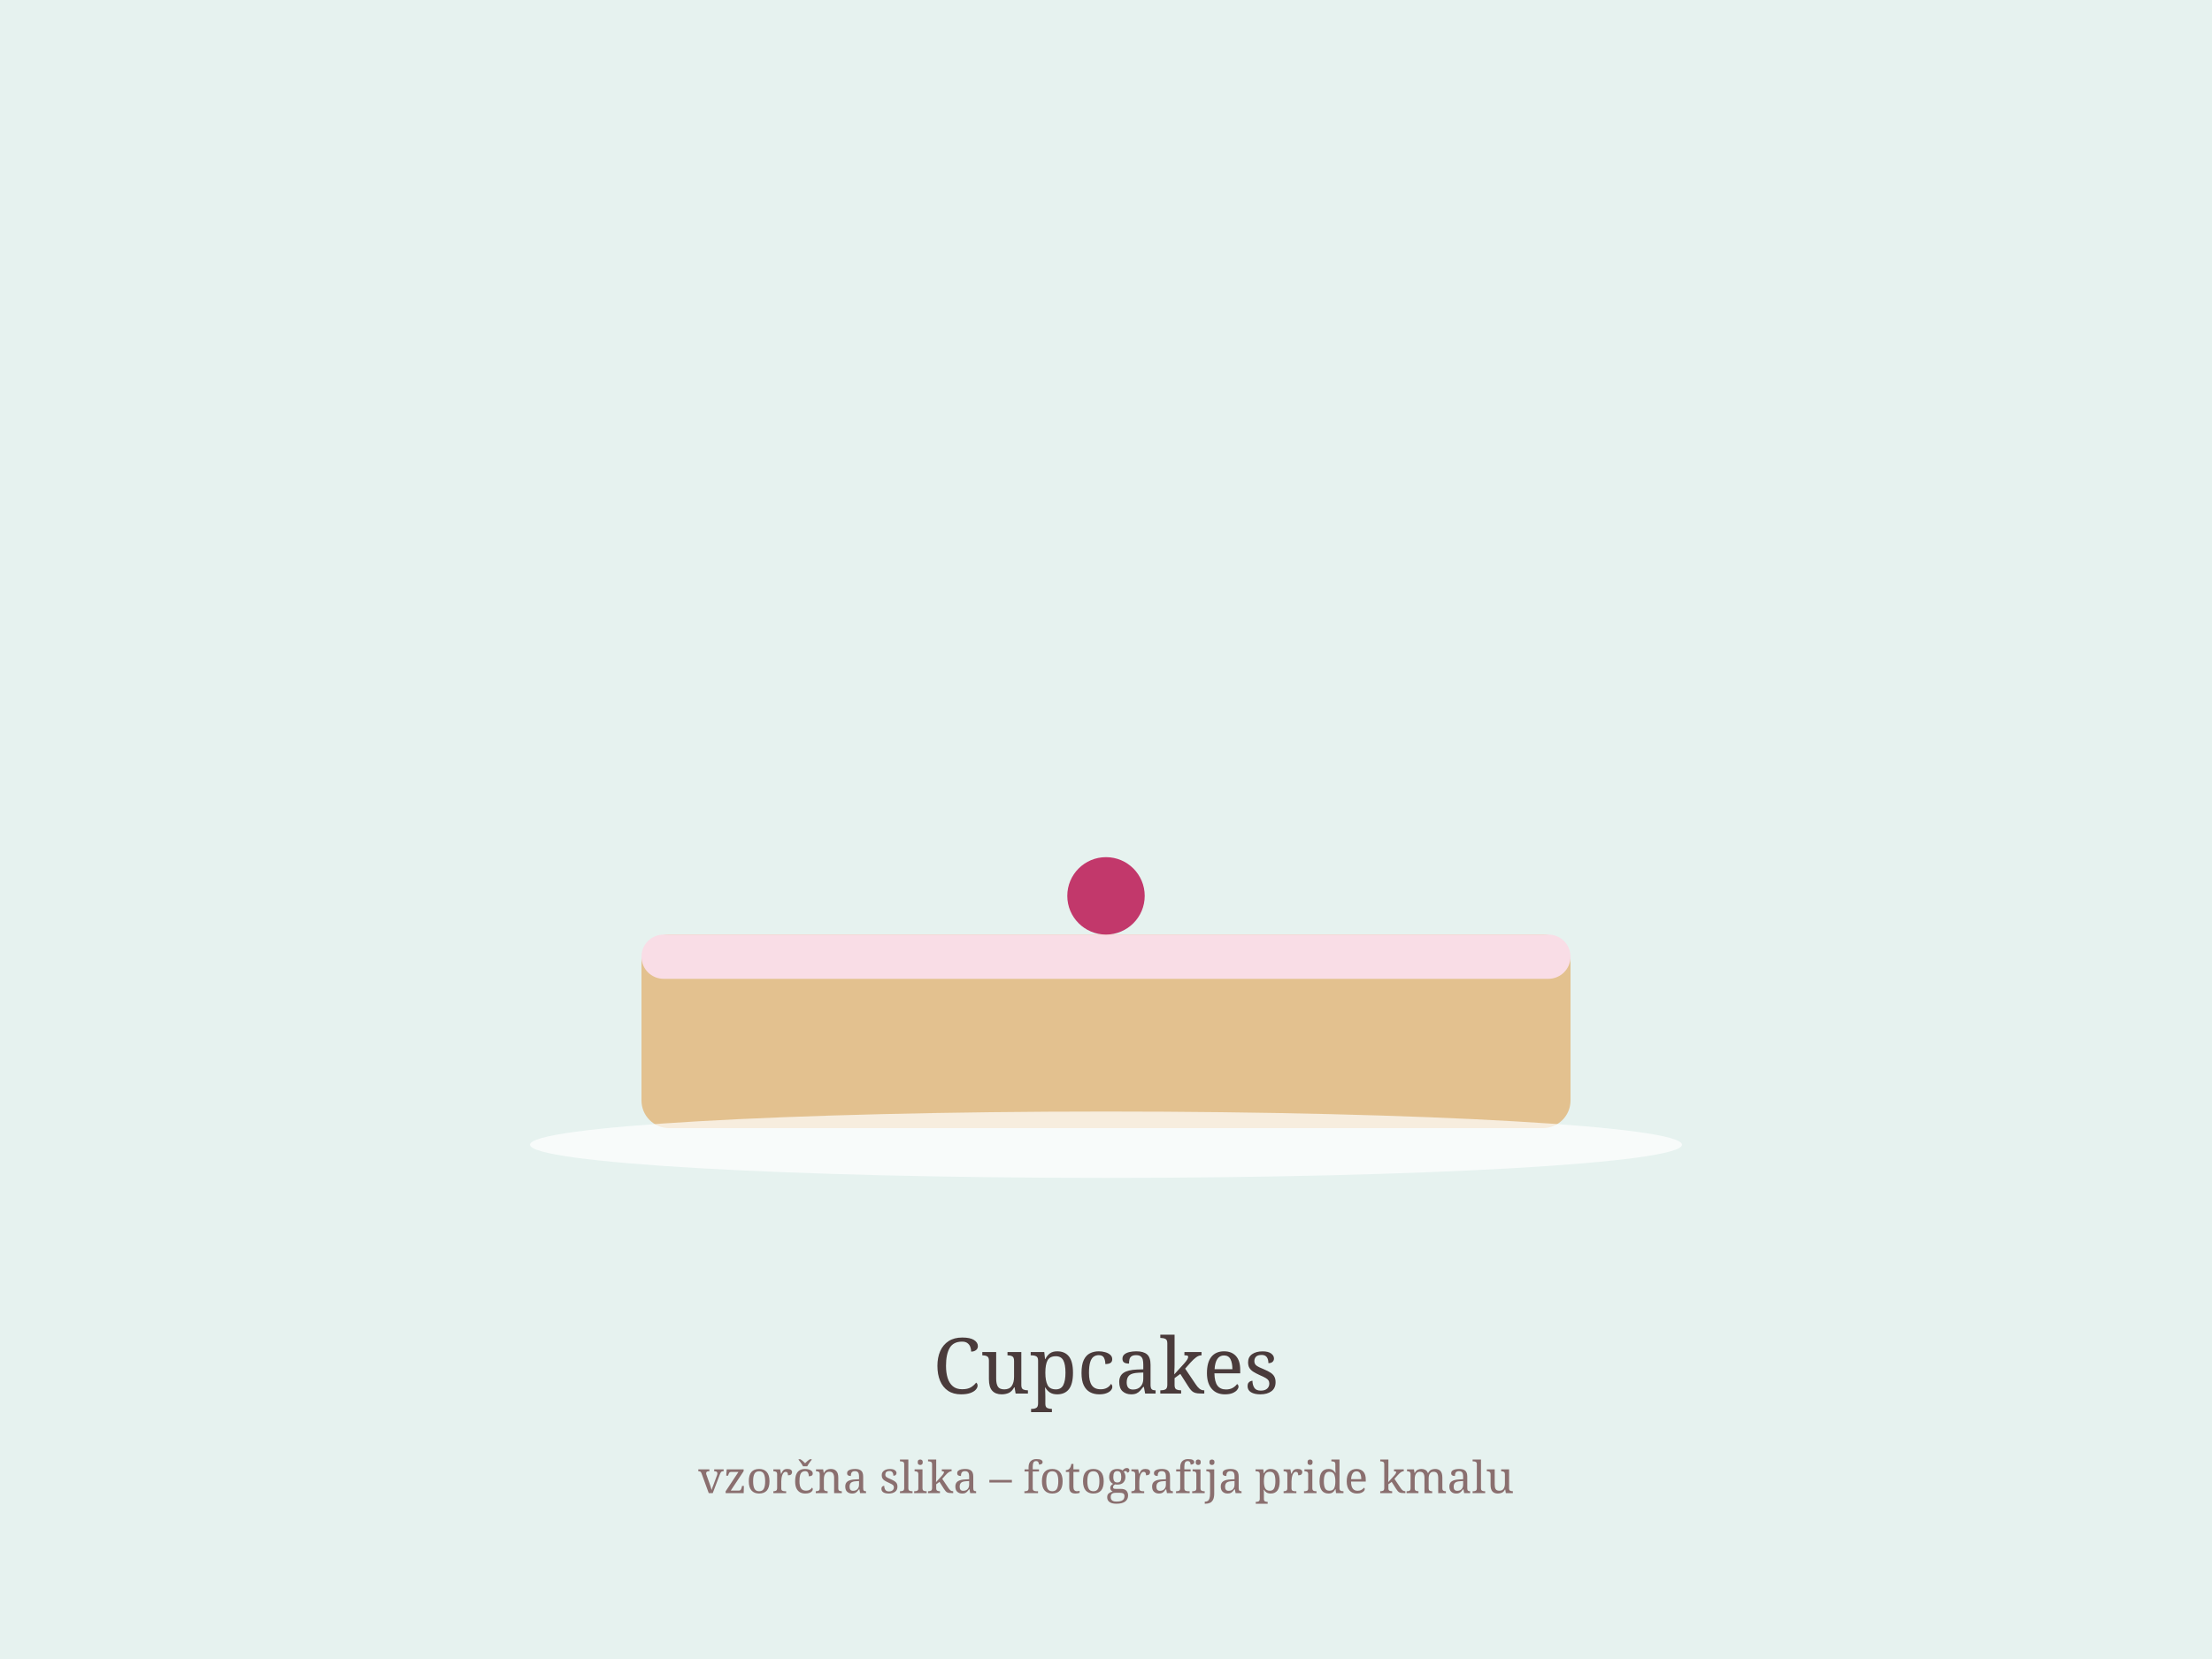
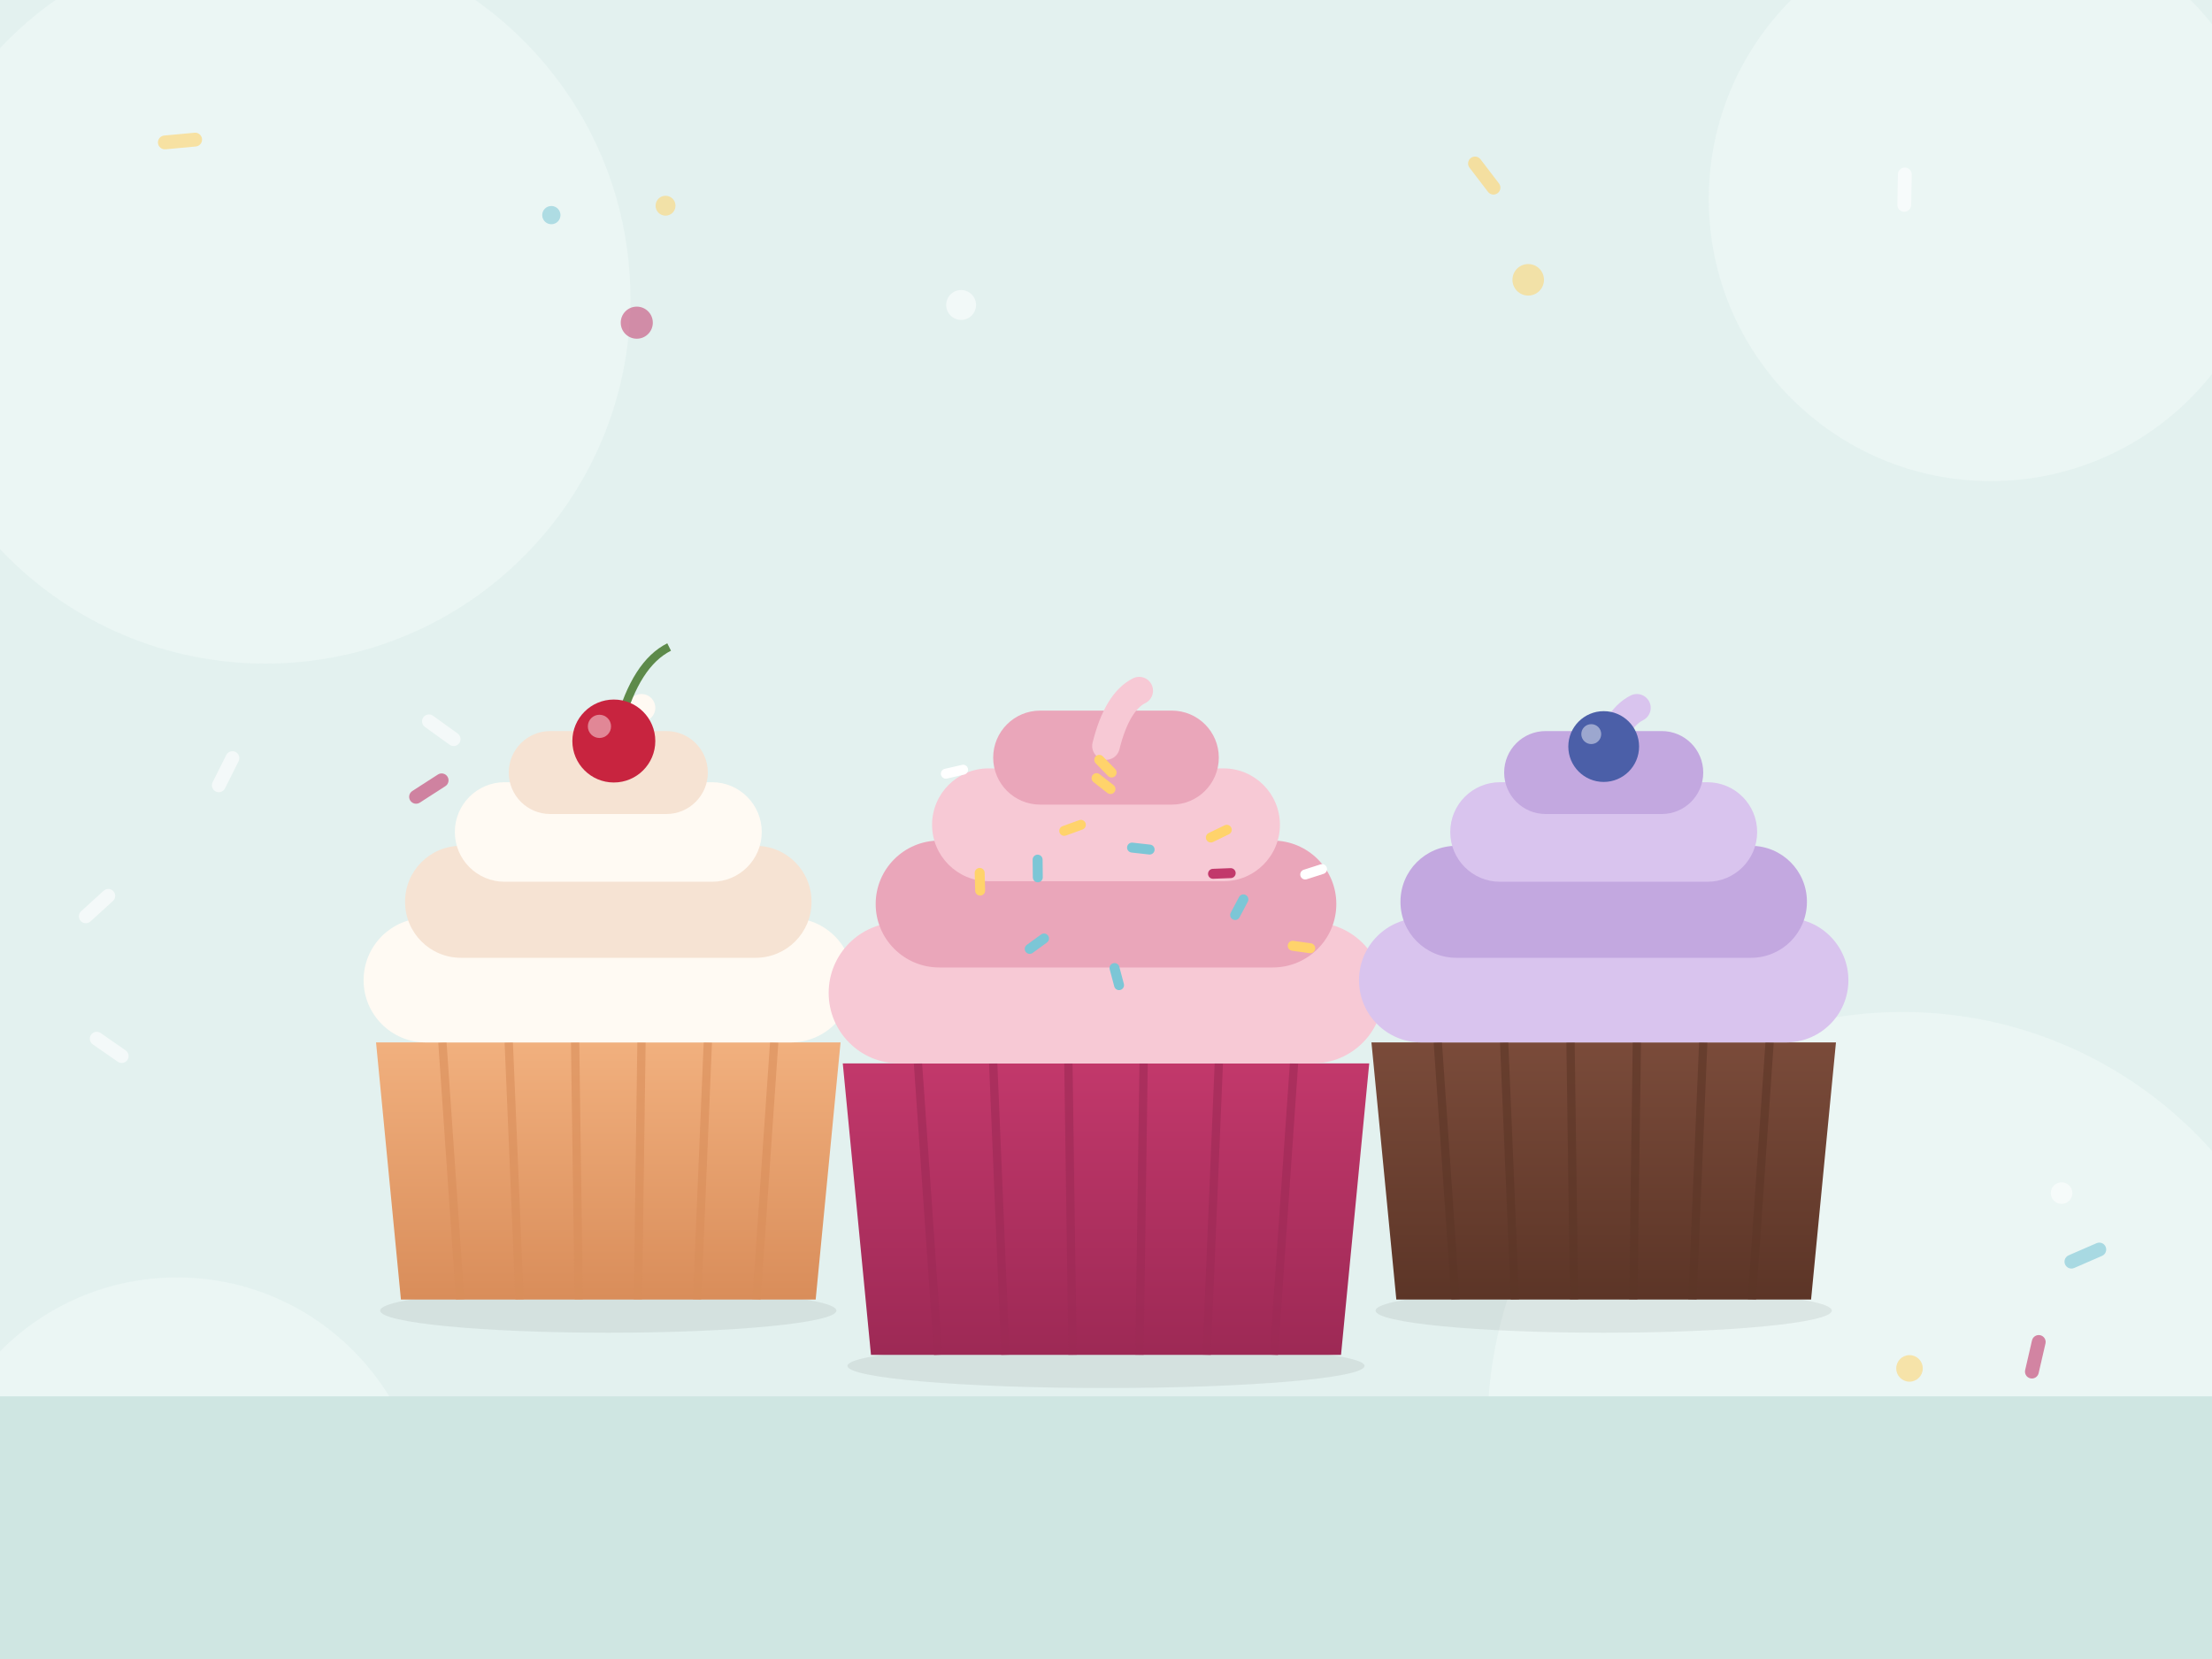
- <svg xmlns="http://www.w3.org/2000/svg" viewBox="0 0 800 600" width="800" height="600">
-   <rect width="800" height="600" fill="#e6f2ef" />
-   <rect x="232.0" y="338" width="336.0" height="70" rx="10" fill="#e3c18f" />
-   <rect x="232.0" y="338" width="336.0" height="16" rx="8" fill="#f9dde6" />
-   <circle cx="400.0" cy="324" r="14" fill="#c2386b" />
-   <ellipse cx="400.0" cy="414" rx="208.32" ry="12" fill="#ffffff" opacity="0.7" />
-   <text x="400.0" y="504.0" text-anchor="middle" font-family="Georgia, serif" font-size="28" fill="#4a3b3b">Cupcakes</text>
-   <text x="400.0" y="540.0" text-anchor="middle" font-family="Georgia, serif" font-size="16" fill="#8a6f6f">vzorčna slika – fotografija pride kmalu</text>
+ <svg xmlns="http://www.w3.org/2000/svg" viewBox="0 0 800 600" width="800" height="600" role="img">
+   <defs>
+     <linearGradient id="g1" x1="0" y1="0" x2="0" y2="1">
+       <stop offset="0" stop-color="#f1b07e" />
+       <stop offset="1" stop-color="#d98d5a" />
+     </linearGradient>
+     <linearGradient id="g2" x1="0" y1="0" x2="0" y2="1">
+       <stop offset="0" stop-color="#c2386b" />
+       <stop offset="1" stop-color="#9d2955" />
+     </linearGradient>
+     <linearGradient id="g3" x1="0" y1="0" x2="0" y2="1">
+       <stop offset="0" stop-color="#7a4b3a" />
+       <stop offset="1" stop-color="#5c3527" />
+     </linearGradient>
+   </defs>
+   <rect width="800" height="600" fill="#e3f1ef" />
+   <circle cx="96" cy="108" r="132" fill="#eef8f6" opacity="0.7" />
+   <circle cx="720" cy="72" r="102" fill="#eef8f6" opacity="0.7" />
+   <circle cx="688" cy="516" r="150" fill="#eef8f6" opacity="0.7" />
+   <circle cx="64" cy="552" r="90" fill="#eef8f6" opacity="0.7" />
+   <circle cx="199.4" cy="77.8" r="3.3" fill="#7cc6d6" opacity="0.55" />
+   <rect x="27.1" y="325.2" width="16" height="5" rx="2.5" fill="#ffffff" opacity="0.6" transform="rotate(137.7 35.1 327.7)" />
+   <circle cx="230.3" cy="116.7" r="5.8" fill="#c2386b" opacity="0.55" />
+   <rect x="31.5" y="376.3" width="16" height="5" rx="2.5" fill="#ffffff" opacity="0.6" transform="rotate(34.8 39.5 378.8)" />
+   <rect x="680.8" y="66.1" width="16" height="5" rx="2.5" fill="#ffffff" opacity="0.6" transform="rotate(91.1 688.8 68.6)" />
+   <rect x="147.1" y="282.7" width="16" height="5" rx="2.5" fill="#c2386b" opacity="0.6" transform="rotate(147.2 155.1 285.2)" />
+   <rect x="728.1" y="488.2" width="16" height="5" rx="2.5" fill="#c2386b" opacity="0.6" transform="rotate(103 736.1 490.7)" />
+   <circle cx="690.6" cy="494.9" r="4.8" fill="#ffd36b" opacity="0.55" />
+   <circle cx="347.6" cy="110.3" r="5.4" fill="#ffffff" opacity="0.55" />
+   <rect x="73.6" y="276.6" width="16" height="5" rx="2.5" fill="#ffffff" opacity="0.6" transform="rotate(116.6 81.6 279.1)" />
+   <circle cx="552.7" cy="101.2" r="5.7" fill="#ffd36b" opacity="0.55" />
+   <rect x="151.6" y="261.6" width="16" height="5" rx="2.5" fill="#ffffff" opacity="0.6" transform="rotate(35.8 159.6 264.1)" />
+   <circle cx="112.8" cy="543.4" r="3.1" fill="#ffffff" opacity="0.55" />
+   <circle cx="745.6" cy="431.5" r="3.9" fill="#ffffff" opacity="0.55" />
+   <rect x="746.2" y="451.6" width="16" height="5" rx="2.5" fill="#7cc6d6" opacity="0.6" transform="rotate(156.5 754.2 454.1)" />
+   <rect x="528.8" y="61" width="16" height="5" rx="2.5" fill="#ffd36b" opacity="0.6" transform="rotate(52.6 536.8 63.5)" />
+   <circle cx="140.8" cy="340.9" r="3.5" fill="#ffffff" opacity="0.55" />
+   <circle cx="240.7" cy="74.4" r="3.6" fill="#ffd36b" opacity="0.55" />
+   <rect x="57.1" y="48.5" width="16" height="5" rx="2.5" fill="#ffd36b" opacity="0.6" transform="rotate(174.7 65.1 51)" />
+   <rect x="0" y="505" width="800" height="95" fill="#cfe6e2" />
+   <ellipse cx="220" cy="474" rx="82.5" ry="8" fill="#000" opacity="0.07" />
+   <path d="M136 377 L304 377 L295 470 L145 470 Z" fill="url(#g1)" />
+   <path d="M160 377 L166.4 470" stroke="#d98d5a" stroke-width="3" opacity="0.6" />
+   <path d="M184 377 L187.9 470" stroke="#d98d5a" stroke-width="3" opacity="0.6" />
+   <path d="M208 377 L209.3 470" stroke="#d98d5a" stroke-width="3" opacity="0.6" />
+   <path d="M232 377 L230.7 470" stroke="#d98d5a" stroke-width="3" opacity="0.6" />
+   <path d="M256 377 L252.1 470" stroke="#d98d5a" stroke-width="3" opacity="0.6" />
+   <path d="M280 377 L273.6 470" stroke="#d98d5a" stroke-width="3" opacity="0.6" />
+   <rect x="131.5" y="332" width="177" height="45" rx="22.5" fill="#fffaf3" />
+   <rect x="146.5" y="305.9" width="147" height="40.5" rx="20.2" fill="#f6e3d3" />
+   <rect x="164.5" y="282.9" width="111" height="36" rx="18" fill="#fffaf3" />
+   <rect x="184" y="264.4" width="72" height="30" rx="15" fill="#f6e3d3" />
+   <path d="M220 276 Q224 260 232 256" stroke="#fffaf3" stroke-width="10" stroke-linecap="round" fill="none" />
+   <path d="M224 262 Q230 240 242 234" stroke="#5d8a4a" stroke-width="3" fill="none" />
+   <circle cx="222" cy="268" r="15" fill="#c8243f" />
+   <circle cx="216.8" cy="262.7" r="4.2" fill="#ffffff" opacity="0.45" />
+   <ellipse cx="400" cy="494" rx="93.5" ry="8" fill="#000" opacity="0.07" />
+   <path d="M304.8 384.6 L495.2 384.6 L485 490 L315 490 Z" fill="url(#g2)" />
+   <path d="M332 384.6 L339.3 490" stroke="#9d2955" stroke-width="3" opacity="0.6" />
+   <path d="M359.2 384.6 L363.6 490" stroke="#9d2955" stroke-width="3" opacity="0.6" />
+   <path d="M386.4 384.6 L387.9 490" stroke="#9d2955" stroke-width="3" opacity="0.6" />
+   <path d="M413.6 384.6 L412.1 490" stroke="#9d2955" stroke-width="3" opacity="0.6" />
+   <path d="M440.8 384.6 L436.4 490" stroke="#9d2955" stroke-width="3" opacity="0.6" />
+   <path d="M468 384.6 L460.7 490" stroke="#9d2955" stroke-width="3" opacity="0.6" />
+   <rect x="299.7" y="333.6" width="200.6" height="51" rx="25.5" fill="#f7c9d5" />
+   <rect x="316.7" y="304" width="166.6" height="45.9" rx="23" fill="#eaa6ba" />
+   <rect x="337.1" y="277.9" width="125.8" height="40.8" rx="20.4" fill="#f7c9d5" />
+   <rect x="359.2" y="257" width="81.6" height="34" rx="17" fill="#eaa6ba" />
+   <path d="M400 269.8 Q404 253.8 412 249.8" stroke="#f7c9d5" stroke-width="10" stroke-linecap="round" fill="none" />
+   <rect x="407.6" y="305.1" width="10" height="3.6" rx="1.8" fill="#7cc6d6" transform="rotate(6.4 412.6 306.9)" />
+   <rect x="436.9" y="314.1" width="10" height="3.6" rx="1.8" fill="#c2386b" transform="rotate(177.8 441.9 315.9)" />
+   <rect x="349.4" y="317.1" width="10" height="3.6" rx="1.8" fill="#ffd36b" transform="rotate(88.5 354.4 318.9)" />
+   <rect x="382.9" y="297.6" width="10" height="3.6" rx="1.8" fill="#ffd36b" transform="rotate(160.1 387.9 299.4)" />
+   <rect x="394.8" y="275.3" width="10" height="3.6" rx="1.8" fill="#ffd36b" transform="rotate(45.8 399.8 277.1)" />
+   <rect x="398.9" y="351.4" width="10" height="3.6" rx="1.8" fill="#7cc6d6" transform="rotate(75.1 403.9 353.2)" />
+   <rect x="340.2" y="277.3" width="10" height="3.6" rx="1.8" fill="#ffffff" transform="rotate(167 345.2 279.1)" />
+   <rect x="470.1" y="313.5" width="10" height="3.6" rx="1.8" fill="#ffffff" transform="rotate(162.2 475.1 315.3)" />
+   <rect x="394.1" y="281.6" width="10" height="3.6" rx="1.8" fill="#ffd36b" transform="rotate(38 399.1 283.4)" />
+   <rect x="370" y="339.5" width="10" height="3.6" rx="1.8" fill="#7cc6d6" transform="rotate(143.9 375 341.3)" />
+   <rect x="443.2" y="326.3" width="10" height="3.6" rx="1.8" fill="#7cc6d6" transform="rotate(117.9 448.2 328.1)" />
+   <rect x="370.3" y="312.3" width="10" height="3.6" rx="1.8" fill="#7cc6d6" transform="rotate(89.4 375.3 314.1)" />
+   <rect x="465.7" y="340.7" width="10" height="3.6" rx="1.8" fill="#ffd36b" transform="rotate(8 470.7 342.5)" />
+   <rect x="435.8" y="299.7" width="10" height="3.6" rx="1.8" fill="#ffd36b" transform="rotate(154.1 440.8 301.5)" />
+   <ellipse cx="580" cy="474" rx="82.5" ry="8" fill="#000" opacity="0.07" />
+   <path d="M496 377 L664 377 L655 470 L505 470 Z" fill="url(#g3)" />
+   <path d="M520 377 L526.4 470" stroke="#5c3527" stroke-width="3" opacity="0.6" />
+   <path d="M544 377 L547.9 470" stroke="#5c3527" stroke-width="3" opacity="0.6" />
+   <path d="M568 377 L569.3 470" stroke="#5c3527" stroke-width="3" opacity="0.6" />
+   <path d="M592 377 L590.7 470" stroke="#5c3527" stroke-width="3" opacity="0.6" />
+   <path d="M616 377 L612.1 470" stroke="#5c3527" stroke-width="3" opacity="0.6" />
+   <path d="M640 377 L633.6 470" stroke="#5c3527" stroke-width="3" opacity="0.6" />
+   <rect x="491.5" y="332" width="177" height="45" rx="22.5" fill="#d9c4ee" />
+   <rect x="506.5" y="305.9" width="147" height="40.5" rx="20.2" fill="#c3a8e0" />
+   <rect x="524.5" y="282.9" width="111" height="36" rx="18" fill="#d9c4ee" />
+   <rect x="544" y="264.4" width="72" height="30" rx="15" fill="#c3a8e0" />
+   <path d="M580 276 Q584 260 592 256" stroke="#d9c4ee" stroke-width="10" stroke-linecap="round" fill="none" />
+   <circle cx="580" cy="270" r="12.8" fill="#4b5fa8" />
+   <circle cx="575.5" cy="265.5" r="3.6" fill="#ffffff" opacity="0.45" />
</svg>
